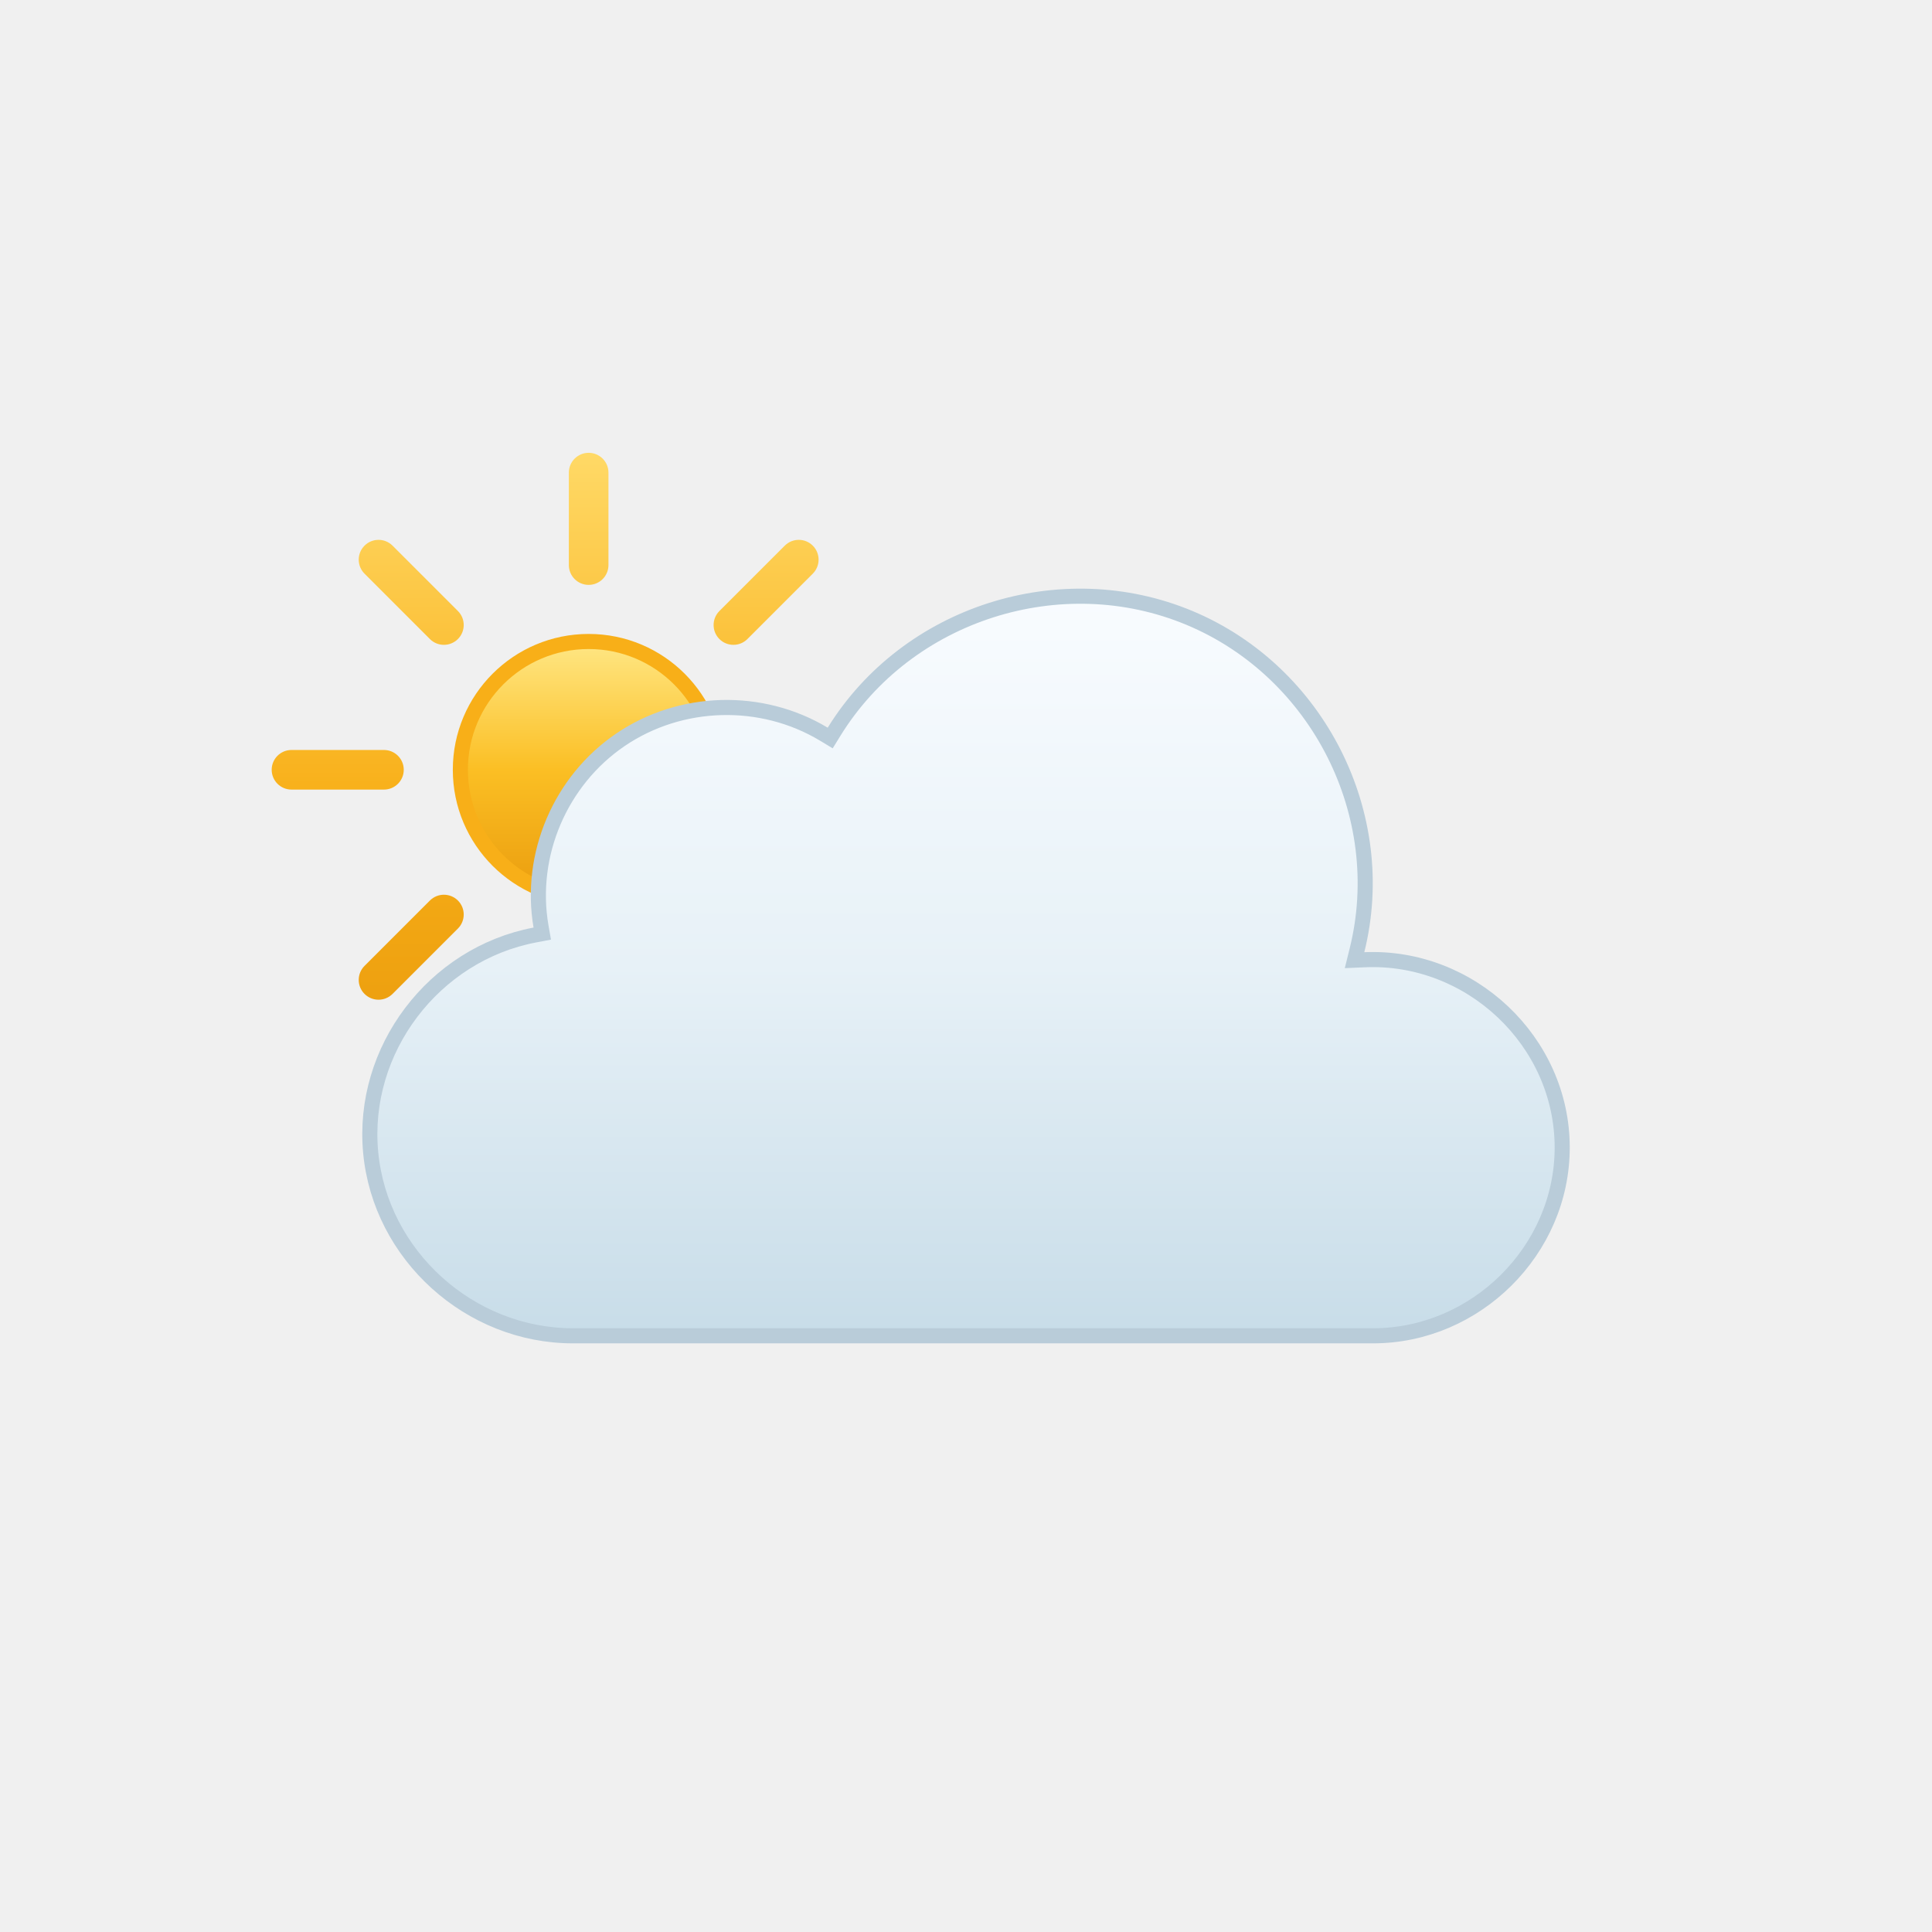
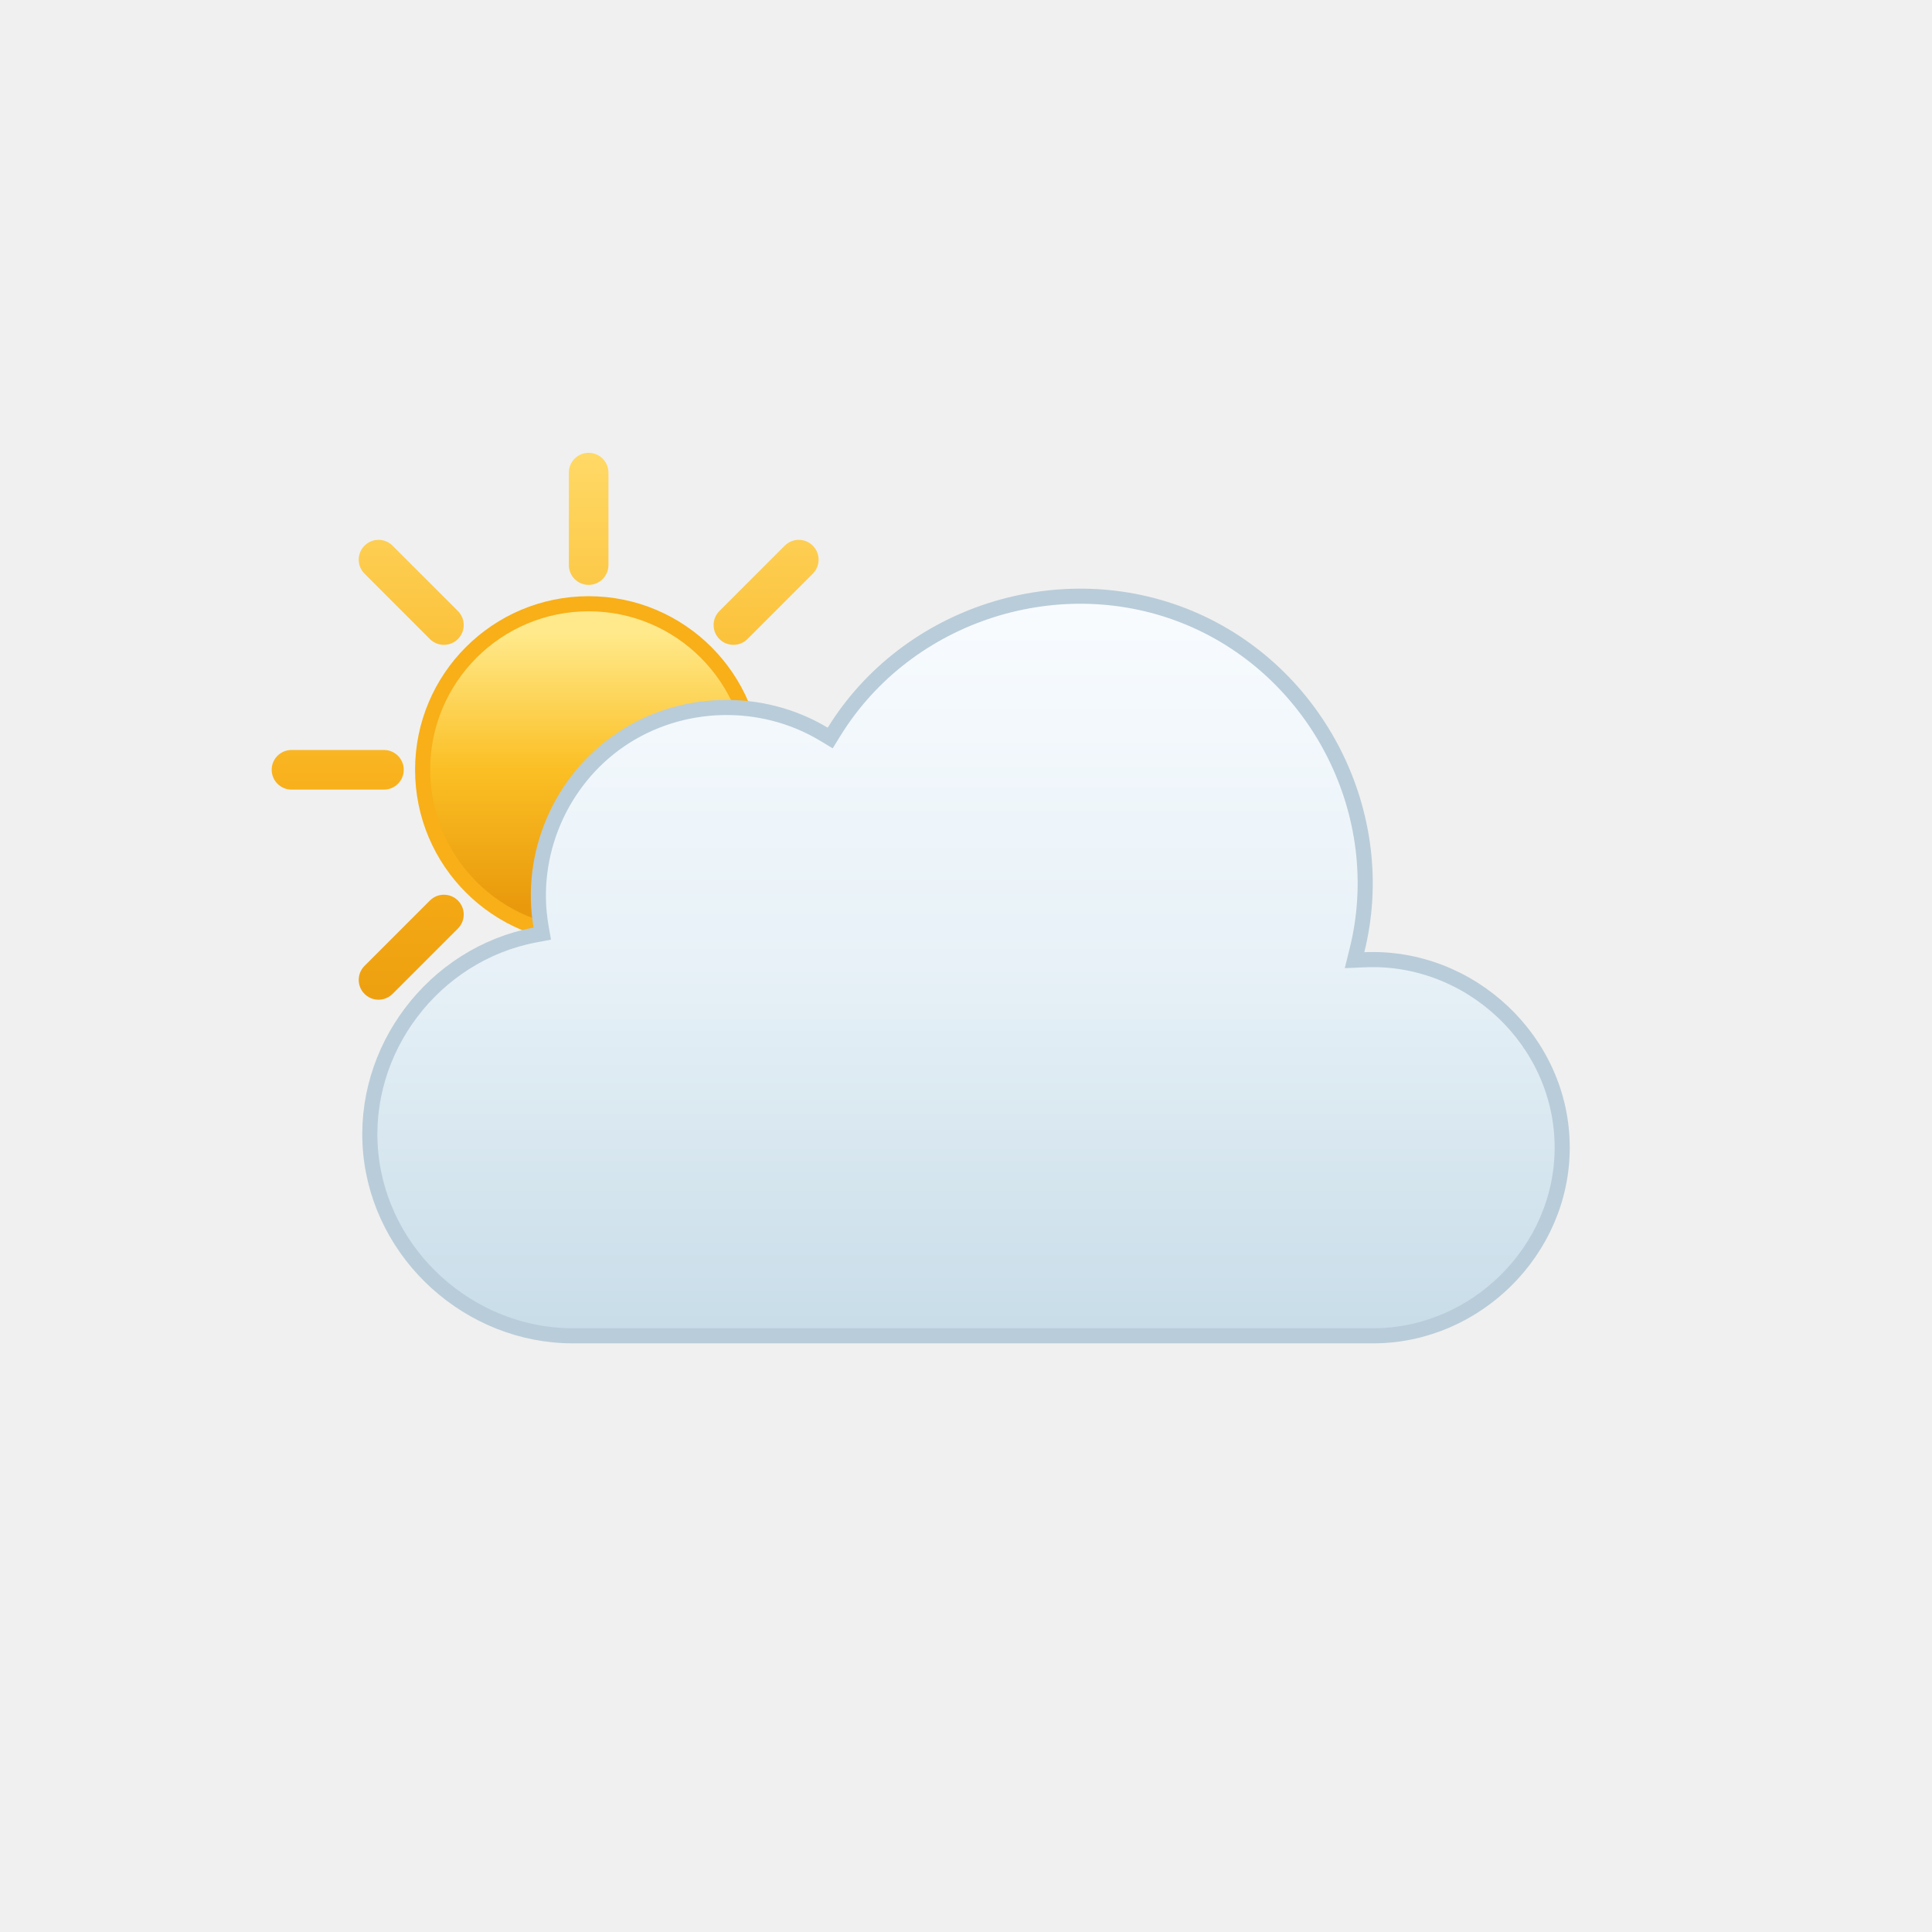
<svg xmlns="http://www.w3.org/2000/svg" viewBox="0 0 128 128" fill="none">
  <g id="partly-cloudy-day" clip-path="url(#clip0_1858_8241)">
    <g id="Sky">
      <g id="Sun">
-         <circle id="Core" cx="39" cy="51" r="8.5" fill="url(#paint0_linear_1858_8241)" stroke="#F8AF18" />
+         <circle id="Core" cx="39" cy="51" r="11" fill="url(#paint0_linear_1858_8241)" stroke="#F8AF18" />
        <g id="Rays">
          <path d="M37.688 31.312C37.688 30.588 38.275 30 39 30C39.725 30 40.312 30.588 40.312 31.312V37.438C40.312 38.162 39.725 38.75 39 38.75C38.275 38.75 37.688 38.162 37.688 37.438V31.312Z" fill="url(#partlySunRayGradient)" />
          <path d="M51.993 36.151C52.506 35.638 53.337 35.638 53.849 36.151C54.362 36.663 54.362 37.494 53.849 38.007L49.518 42.338C49.006 42.85 48.175 42.85 47.662 42.338C47.15 41.825 47.15 40.994 47.662 40.482L51.993 36.151Z" fill="url(#partlySunRayGradient)" />
          <path d="M58.688 49.688C59.412 49.688 60 50.275 60 51C60 51.725 59.412 52.312 58.688 52.312H52.562C51.838 52.312 51.25 51.725 51.25 51C51.25 50.275 51.838 49.688 52.562 49.688H58.688Z" fill="url(#partlySunRayGradient)" />
          <path d="M53.849 63.993C54.362 64.506 54.362 65.337 53.849 65.849C53.337 66.362 52.506 66.362 51.993 65.849L47.662 61.518C47.15 61.006 47.15 60.175 47.662 59.662C48.175 59.15 49.006 59.15 49.518 59.662L53.849 63.993Z" fill="url(#partlySunRayGradient)" />
          <path d="M37.688 64.562C37.688 63.838 38.275 63.25 39 63.25C39.725 63.25 40.312 63.838 40.312 64.562V70.688C40.312 71.412 39.725 72 39 72C38.275 72 37.688 71.412 37.688 70.688V64.562Z" fill="url(#partlySunRayGradient)" />
          <path d="M28.482 59.662C28.994 59.15 29.825 59.15 30.338 59.662C30.851 60.175 30.851 61.006 30.338 61.518L26.007 65.849C25.494 66.362 24.663 66.362 24.151 65.849C23.638 65.337 23.638 64.506 24.151 63.993L28.482 59.662Z" fill="url(#partlySunRayGradient)" />
          <path d="M25.438 49.688C26.162 49.688 26.75 50.275 26.75 51C26.75 51.725 26.162 52.312 25.438 52.312H19.312C18.588 52.312 18 51.725 18 51C18 50.275 18.588 49.688 19.312 49.688H25.438Z" fill="url(#partlySunRayGradient)" />
          <path d="M30.338 40.482C30.851 40.994 30.851 41.825 30.338 42.338C29.825 42.85 28.994 42.85 28.482 42.338L24.151 38.007C23.638 37.494 23.638 36.663 24.151 36.151C24.663 35.638 25.494 35.638 26.007 36.151L30.338 40.482Z" fill="url(#partlySunRayGradient)" />
        </g>
      </g>
      <g id="Clouds">
        <g id="Cloud">
          <path id="Cloud_2" d="M55.262 48.475C60.123 40.611 70.297 37.38 78.815 40.943C87.321 44.502 92.138 54.003 89.903 62.965L89.742 63.614L90.411 63.585C97.42 63.279 103.5 68.992 103.5 76.028C103.5 82.84 97.772 88.5 90.977 88.5H37.954C31.128 88.502 25.203 83.171 24.559 76.36C23.916 69.552 28.737 63.212 35.443 61.945L35.926 61.853L35.842 61.369C35.026 56.624 37.126 51.717 41.105 49.013C45.095 46.301 50.446 46.154 54.58 48.64L55.003 48.895L55.262 48.475Z" fill="url(#paint1_linear_1858_8241)" stroke="#B9CCD9" stroke-miterlimit="10" />
        </g>
      </g>
    </g>
  </g>
  <defs>
    <linearGradient id="paint0_linear_1858_8241" x1="39" y1="42" x2="39" y2="60" gradientUnits="userSpaceOnUse">
      <stop stop-color="#FFE98A" />
      <stop offset=".5" stop-color="#FBBF24" />
      <stop offset="1" stop-color="#E99A0C" />
    </linearGradient>
    <linearGradient id="paint1_linear_1858_8241" x1="64.001" y1="39" x2="64.001" y2="89" gradientUnits="userSpaceOnUse">
      <stop stop-color="#F9FCFF" />
      <stop offset=".5" stop-color="#E7F1F7" />
      <stop offset="1" stop-color="#C7DCE8" />
    </linearGradient>
    <linearGradient id="partlySunRayGradient" x1="39" y1="30" x2="39" y2="72" gradientUnits="userSpaceOnUse">
      <stop stop-color="#FFD966" />
      <stop offset=".55" stop-color="#F8AF18" />
      <stop offset="1" stop-color="#E99A0C" />
    </linearGradient>
    <clipPath id="clip0_1858_8241">
      <rect width="128" height="128" fill="white" />
    </clipPath>
  </defs>
</svg>
